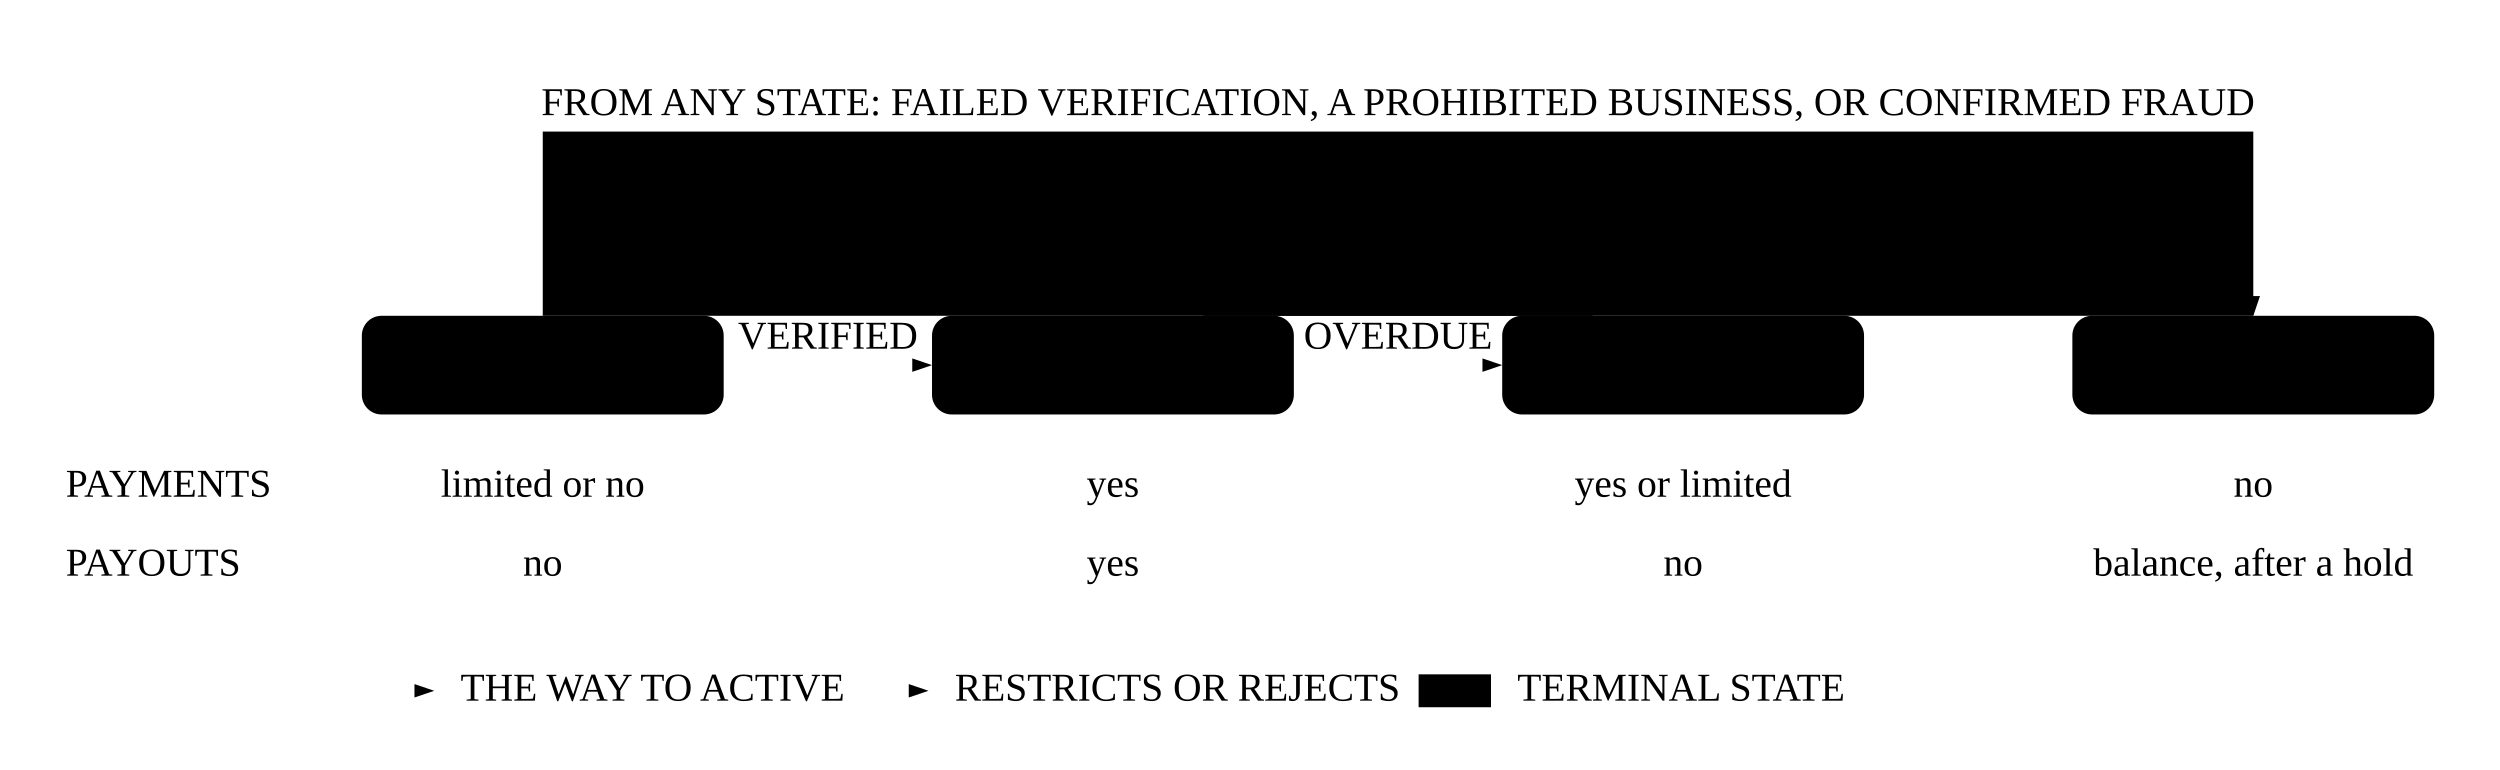
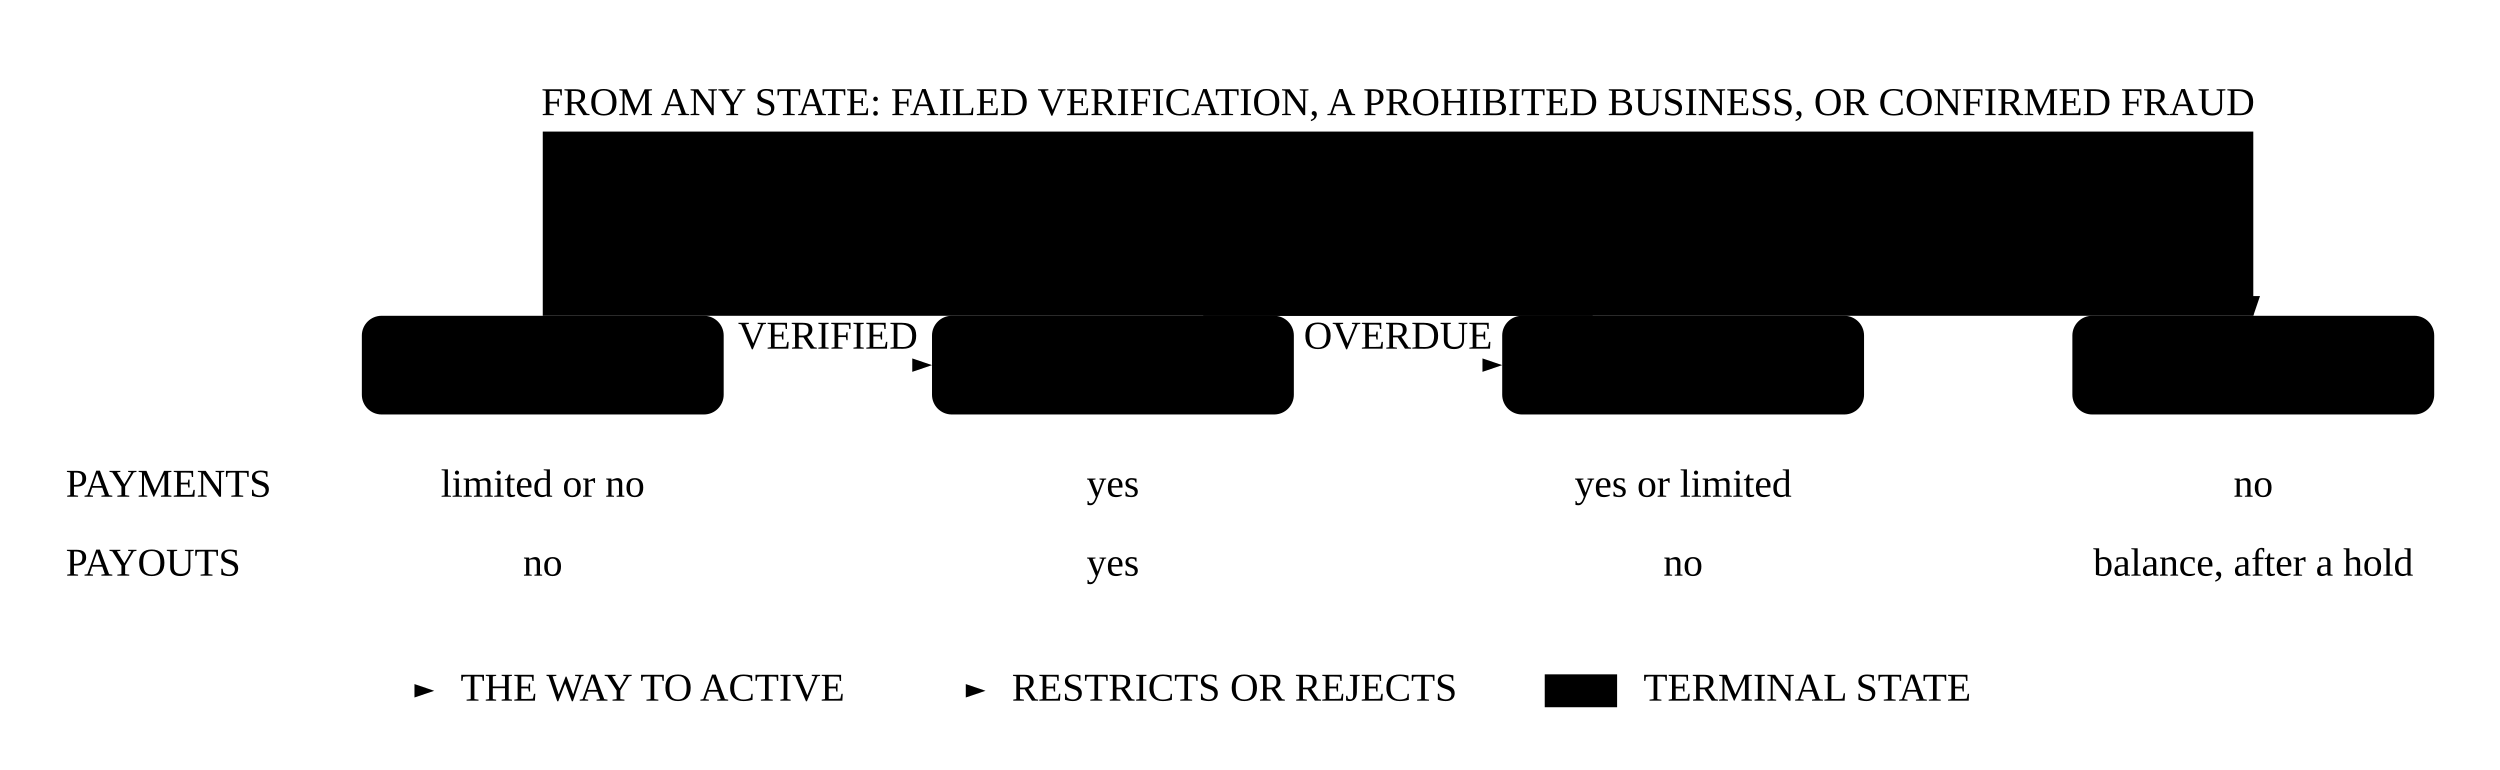
<svg xmlns="http://www.w3.org/2000/svg" class="dwg" viewBox="0 0 760 234">
  <defs>
    <marker id="mst-ah" viewBox="0 0 10 10" refX="10" refY="5" markerWidth="6" markerHeight="6" markerUnits="userSpaceOnUse" orient="auto-start-reverse">
      <path class="ah ink" d="M0,1.6L10,5L0,8.4Z" />
    </marker>
    <marker id="mst-ah-hl" viewBox="0 0 10 10" refX="10" refY="5" markerWidth="6" markerHeight="6" markerUnits="userSpaceOnUse" orient="auto-start-reverse">
      <path class="ah hl" d="M0,1.6L10,5L0,8.4Z" />
    </marker>
-     <pattern id="mst-hatch" width="5" height="5" patternUnits="userSpaceOnUse" patternTransform="rotate(45)">
-       <path class="hatch-ln" d="M0,0V5" />
-     </pattern>
  </defs>
  <rect class="obj fill-1" x="110" y="96" width="110" height="30" rx="6" />
  <text class="tc" x="165" y="114" text-anchor="middle">pending</text>
  <rect class="obj hl" x="283.33" y="96" width="110" height="30" rx="6" />
-   <text class="tc hl" x="338.33" y="114" text-anchor="middle">active</text>
+   <text class="tc" x="338.33" y="114" text-anchor="middle">active</text>
  <rect class="obj fill-1" x="456.67" y="96" width="110" height="30" rx="6" />
  <text class="tc" x="511.67" y="114" text-anchor="middle">restricted</text>
  <rect class="obj fill-1" x="630" y="96" width="110" height="30" rx="6" />
  <rect class="obj" x="633" y="99" width="104" height="24" rx="4" />
  <text class="tc" x="685" y="114" text-anchor="middle">rejected</text>
  <path class="flow hl" d="M220,111L283.33,111" marker-end="url(#mst-ah-hl)" />
  <text class="sl hl ko" x="251.67" y="106" text-anchor="middle">VERIFIED</text>
  <path class="flow alt" d="M393.33,111L456.67,111" marker-end="url(#mst-ah)" />
  <text class="sl ko" x="425" y="106" text-anchor="middle">OVERDUE</text>
  <path class="flow" d="M484.17,96L484.17,72L365.83,72L365.83,96" marker-end="url(#mst-ah)" />
  <text class="sl ko" x="425" y="67" text-anchor="middle">REQUIREMENT MET</text>
  <path class="flow alt" d="M165,96L165,40L685,40L685,96" marker-end="url(#mst-ah)" />
  <text class="sl ko" x="425" y="35" text-anchor="middle">FROM ANY STATE: FAILED VERIFICATION, A PROHIBITED BUSINESS, OR CONFIRMED FRAUD</text>
  <path class="flow alt" d="M310.83,96L310.83,40" />
  <path class="flow alt" d="M539.17,96L539.17,40" />
  <text class="th" x="20" y="151">PAYMENTS</text>
  <text class="tc" x="165" y="151" text-anchor="middle">limited or no</text>
  <text class="tc hl" x="338.33" y="151" text-anchor="middle">yes</text>
  <text class="tc" x="511.67" y="151" text-anchor="middle">yes or limited</text>
  <text class="tc" x="685" y="151" text-anchor="middle">no</text>
  <text class="th" x="20" y="175">PAYOUTS</text>
  <text class="tc" x="165" y="175" text-anchor="middle">no</text>
  <text class="tc hl" x="338.33" y="175" text-anchor="middle">yes</text>
  <text class="tc" x="511.67" y="175" text-anchor="middle">no</text>
  <text class="tc" x="685" y="175" text-anchor="middle">balance, after a hold</text>
  <path class="tbl" d="M20,136L740,136" />
  <path class="tbl" d="M20,160L740,160" />
  <path class="tbl" d="M20,184L740,184" />
  <path class="flow hl" d="M110,210L132,210" marker-end="url(#mst-ah-hl)" />
  <text class="sl" x="140" y="213">THE WAY TO ACTIVE</text>
-   <path class="flow alt" d="M260.26,210L282.26,210" marker-end="url(#mst-ah)" />
-   <text class="sl" x="290.26" y="213">RESTRICTS OR REJECTS</text>
-   <rect class="obj fill-2" x="431.26" y="205" width="22" height="10" />
-   <rect class="obj" x="434.26" y="208" width="16" height="4" />
-   <text class="sl" x="461.26" y="213">TERMINAL STATE</text>
+   <path class="flow alt" d="M277.6,210L299.6,210" marker-end="url(#mst-ah)" />
+   <text class="sl" x="307.6" y="213">RESTRICTS OR REJECTS</text>
+   <rect class="obj fill-2" x="469.6" y="205" width="22" height="10" />
+   <rect class="obj" x="472.6" y="208" width="16" height="4" />
+   <text class="sl" x="499.6" y="213">TERMINAL STATE</text>
</svg>
